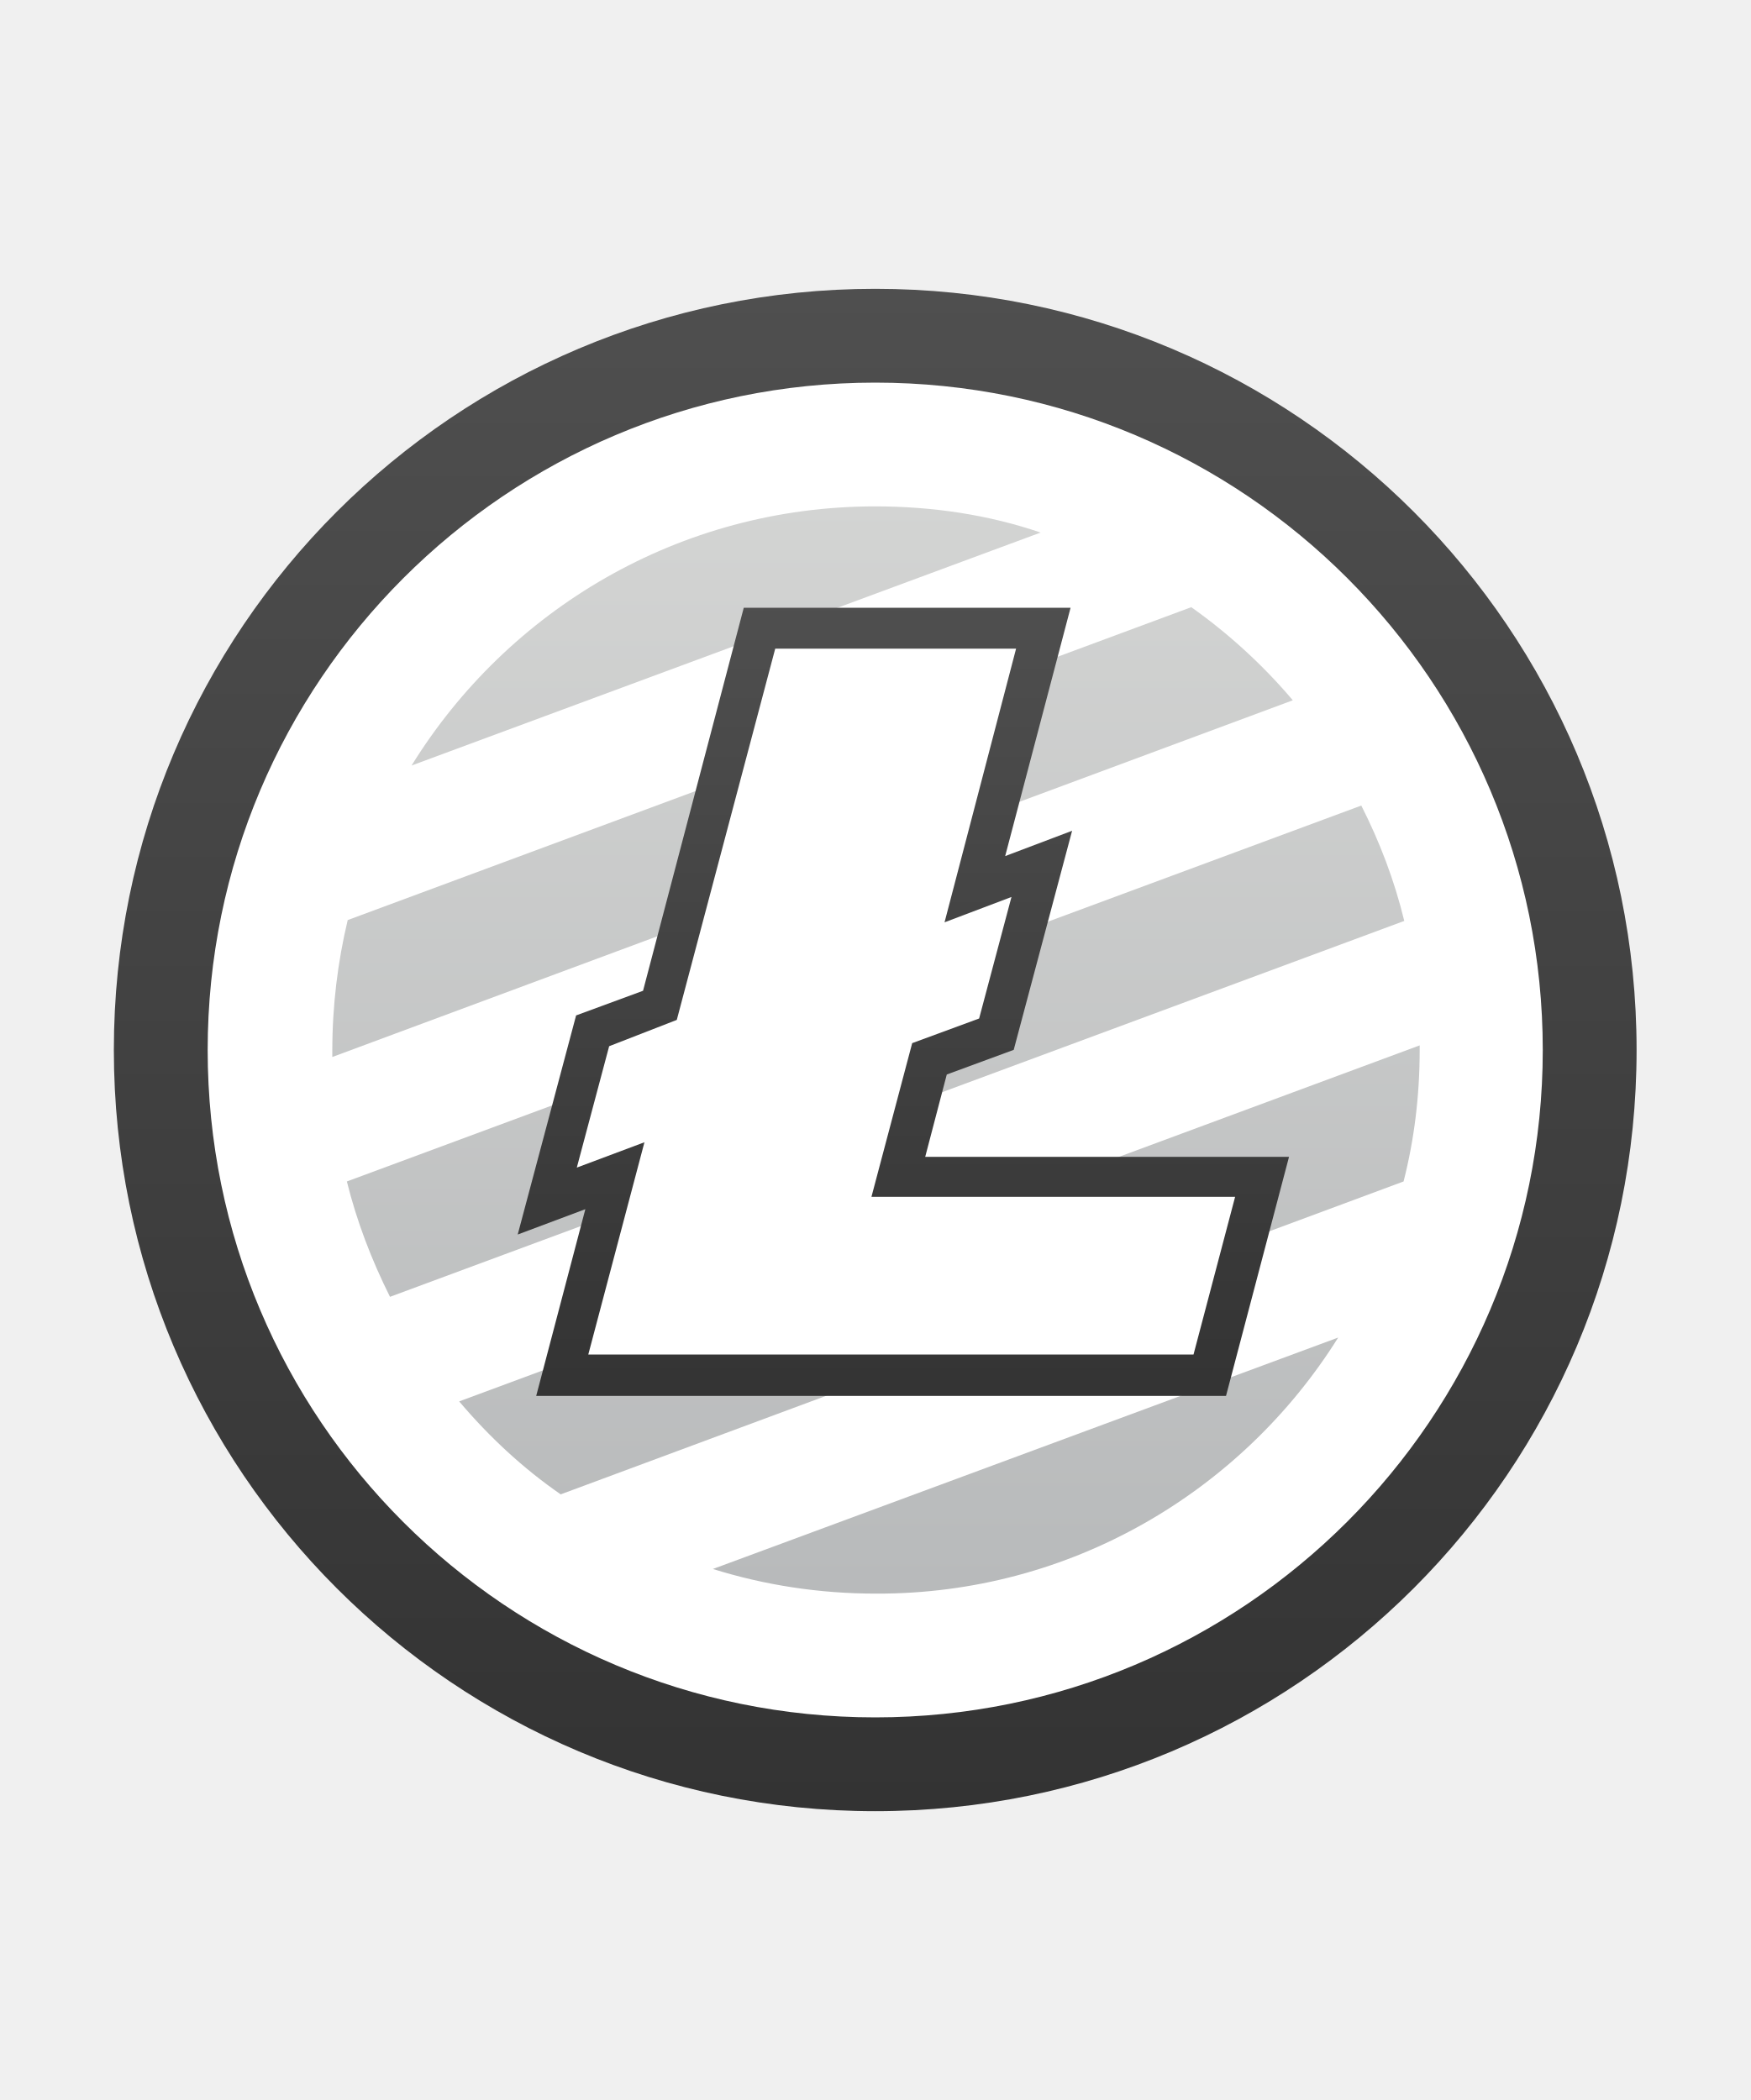
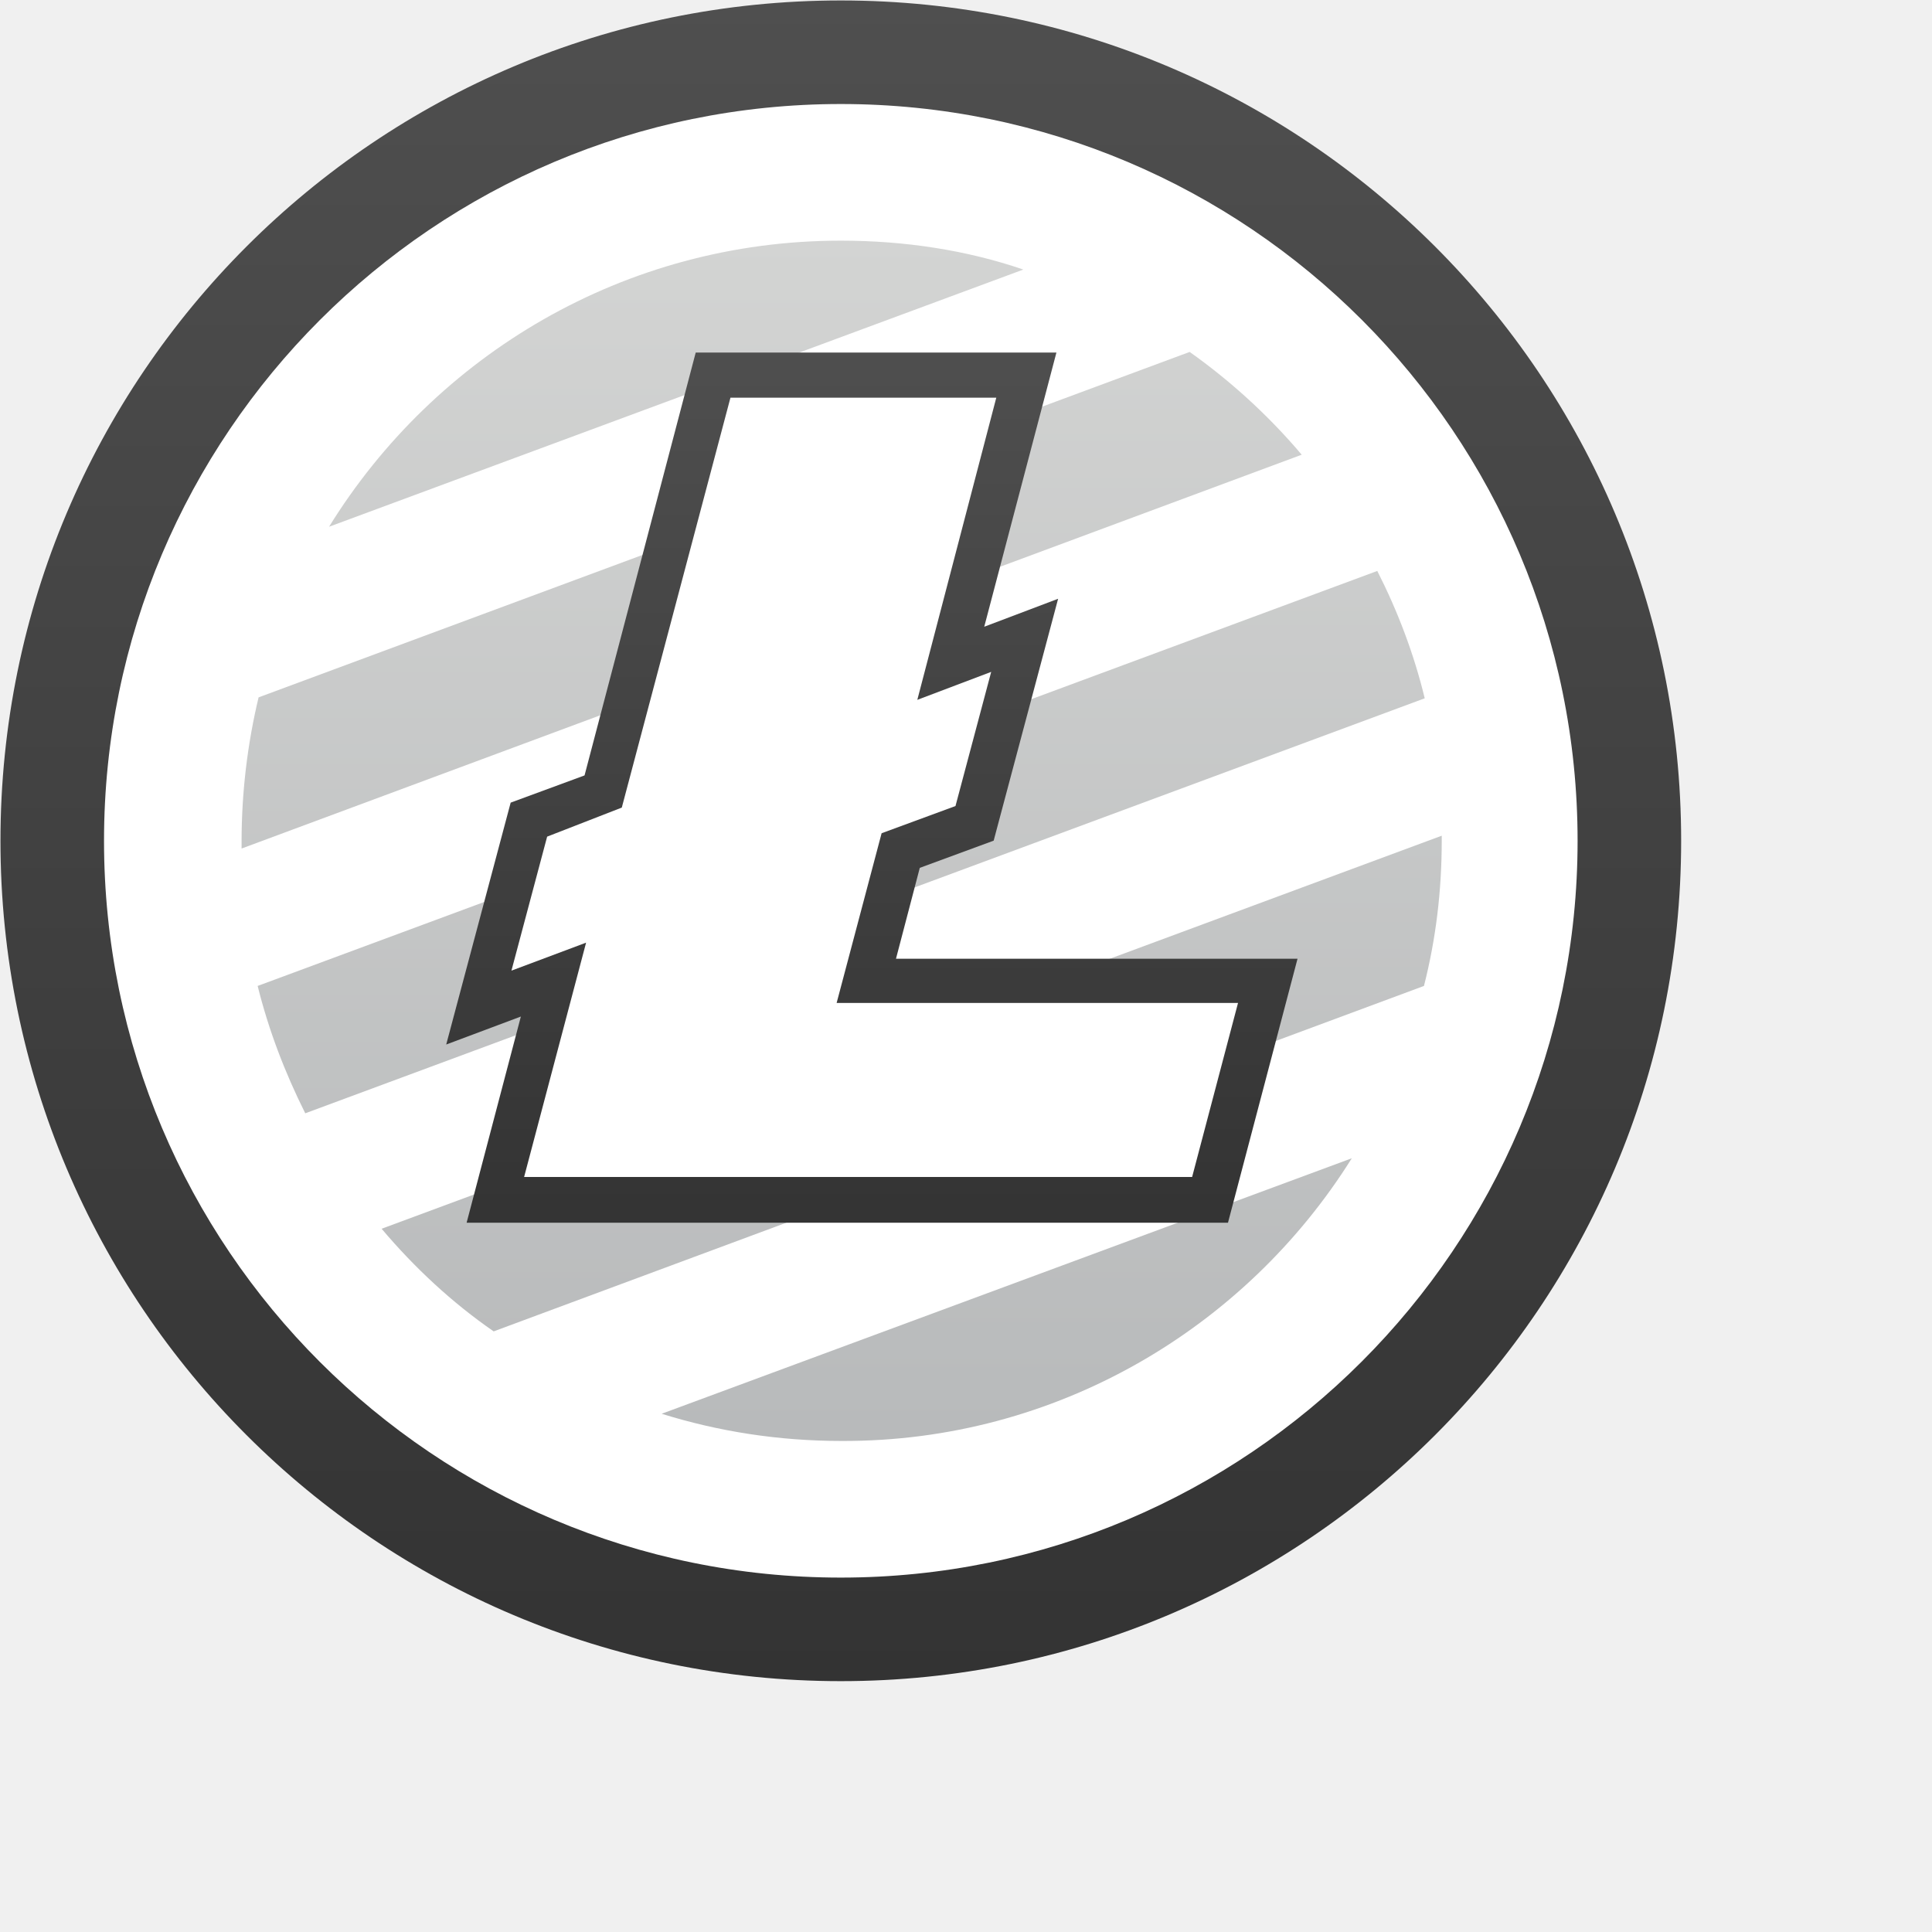
- <svg xmlns="http://www.w3.org/2000/svg" version="1.1" id="Layer_1" x="0px" y="0px" viewBox="0 0 1250 1500" style="enable-background:new 0 0 1250 1500;" xml:space="preserve">
-   <style type="text/css">
- 	.st0{fill:url(#path11087_2_);}
- 	.st1{fill:#FFFFFF;}
- 	.st2{fill:url(#path11093_2_);}
- 	.st3{fill:url(#path11095_2_);}
- 	.st4{fill:url(#path11097_2_);}
- 	.st5{fill:url(#path11099_2_);}
- 	.st6{fill:url(#path11101_2_);}
- 	.st7{fill:url(#path11103_2_);}
- </style>
-   <g id="XMLID_551_">
-     <linearGradient id="path11087_2_" gradientUnits="userSpaceOnUse" x1="1912.694" y1="-961.285" x2="1912.694" y2="-3334.858" gradientTransform="matrix(0.4581 0 0 -0.4581 -251.2052 -235.9138)">
-       <stop offset="0" style="stop-color:#4F4F4F" />
-       <stop offset="1" style="stop-color:#333333" />
+ <svg xmlns="http://www.w3.org/2000/svg" width="1250px" height="1250px" viewBox="0 0 1250 1250" version="1.1">
+   <defs>
+     <linearGradient x1="50%" y1="-0.17%" x2="50%" y2="99.824%" id="linearGradient-1">
+       <stop stop-color="#4F4F4F" offset="0%" />
+       <stop stop-color="#333333" offset="100%" />
    </linearGradient>
-     <path id="path11087_1_" class="st0" d="M1168.7,750c0,300.4-243.3,543.7-543.7,543.7S81.3,1050.4,81.3,750S324.6,206.3,625,206.3   S1168.7,449.6,1168.7,750z" />
-     <path id="path11089_1_" class="st1" d="M1101.7,750c0,263-213.6,476.7-476.7,476.7S148.3,1013.6,148.3,750   c0-263,213.6-476.7,476.7-476.7C888.6,273.3,1101.7,487,1101.7,750z" />
-     <g id="XMLID_552_">
-       <linearGradient id="path11093_2_" gradientUnits="userSpaceOnUse" x1="79306.445" y1="-13763.95" x2="79306.445" y2="-42885.539" gradientTransform="matrix(2.664000e-02 0 0 -2.666000e-02 -1380.363 -9.8716)">
-         <stop offset="0" style="stop-color:#D3D4D3" />
-         <stop offset="1" style="stop-color:#B8BABB" />
-       </linearGradient>
-       <path id="path11093_1_" class="st2" d="M955.6,955.4l-446.5,165.3c36.8,11.5,75.8,17.6,116.4,17.6    C764.5,1138.8,886.9,1065.2,955.6,955.4L955.6,955.4z" />
-       <linearGradient id="path11095_2_" gradientUnits="userSpaceOnUse" x1="76997.672" y1="-13763.95" x2="76997.672" y2="-42885.539" gradientTransform="matrix(2.664000e-02 0 0 -2.666000e-02 -1380.363 -9.8716)">
-         <stop offset="0" style="stop-color:#D3D4D3" />
-         <stop offset="1" style="stop-color:#B8BABB" />
-       </linearGradient>
-       <path id="path11095_1_" class="st3" d="M1013.8,746.7L327.9,1001c21.4,25.3,45.6,47.8,72.5,66.4l601.9-223.5    c7.7-30.2,11.5-61.5,11.5-93.9C1013.8,748.9,1013.8,747.8,1013.8,746.7L1013.8,746.7z" />
-       <linearGradient id="path11097_2_" gradientUnits="userSpaceOnUse" x1="75286.703" y1="-13763.95" x2="75286.703" y2="-42885.539" gradientTransform="matrix(2.664000e-02 0 0 -2.666000e-02 -1380.363 -9.8716)">
-         <stop offset="0" style="stop-color:#D3D4D3" />
-         <stop offset="1" style="stop-color:#B8BABB" />
-       </linearGradient>
-       <path id="path11097_1_" class="st4" d="M972.1,575.4L247.7,843.9c7.1,28.6,17.6,56,30.8,82.4l724.3-268.5    C995.7,628.6,985.2,601.2,972.1,575.4L972.1,575.4z" />
-       <linearGradient id="path11099_2_" gradientUnits="userSpaceOnUse" x1="73596.359" y1="-13763.95" x2="73596.359" y2="-42885.539" gradientTransform="matrix(2.664000e-02 0 0 -2.666000e-02 -1380.363 -9.8716)">
-         <stop offset="0" style="stop-color:#D3D4D3" />
-         <stop offset="1" style="stop-color:#B8BABB" />
-       </linearGradient>
-       <path id="path11099_1_" class="st5" d="M850.7,433.7L248.3,657.2c-7.1,29.7-11,61-11,93.4c0,1.6,0,2.7,0,4.4l685.9-254.8    C901.8,474.9,877.1,452.4,850.7,433.7L850.7,433.7z" />
-       <linearGradient id="path11101_2_" gradientUnits="userSpaceOnUse" x1="71277.273" y1="-13763.95" x2="71277.273" y2="-42885.539" gradientTransform="matrix(2.664000e-02 0 0 -2.666000e-02 -1380.363 -9.8716)">
-         <stop offset="0" style="stop-color:#D3D4D3" />
-         <stop offset="1" style="stop-color:#B8BABB" />
-       </linearGradient>
-       <path id="path11101_1_" class="st6" d="M625,361.7c-140,0-262.5,74.1-331.1,185.1l449.2-166.4C706.3,367.8,666.2,361.7,625,361.7    L625,361.7z" />
+     <linearGradient x1="50.002%" y1="-327.128%" x2="50.002%" y2="97.351%" id="linearGradient-2">
+       <stop stop-color="#D3D4D3" offset="0%" />
+       <stop stop-color="#B8BABB" offset="100%" />
+     </linearGradient>
+     <linearGradient x1="50.001%" y1="-121.492%" x2="50.001%" y2="120.598%" id="linearGradient-3">
+       <stop stop-color="#D3D4D3" offset="0%" />
+       <stop stop-color="#B8BABB" offset="100%" />
+     </linearGradient>
+     <linearGradient x1="50.003%" y1="-62.218%" x2="50.003%" y2="159.036%" id="linearGradient-4">
+       <stop stop-color="#D3D4D3" offset="0%" />
+       <stop stop-color="#B8BABB" offset="100%" />
+     </linearGradient>
+     <linearGradient x1="49.999%" y1="-23.848%" x2="49.999%" y2="217.789%" id="linearGradient-5">
+       <stop stop-color="#D3D4D3" offset="0%" />
+       <stop stop-color="#B8BABB" offset="100%" />
+     </linearGradient>
+     <linearGradient x1="49.992%" y1="-2.498%" x2="49.992%" y2="416.941%" id="linearGradient-6">
+       <stop stop-color="#D3D4D3" offset="0%" />
+       <stop stop-color="#B8BABB" offset="100%" />
+     </linearGradient>
+     <linearGradient x1="49.99%" y1="-1.469%" x2="49.99%" y2="102.064%" id="linearGradient-7">
+       <stop stop-color="#4F4F4F" offset="0%" />
+       <stop stop-color="#333333" offset="100%" />
+     </linearGradient>
+   </defs>
+   <g id="Page-1" stroke="none" stroke-width="1" fill="none" fill-rule="evenodd">
+     <g id="litecoin-logo" fill-rule="nonzero">
+       <path d="M1087.7,544 C1087.7,844.4 844.4,1087.7 544,1087.7 C243.6,1087.7 0.3,844.4 0.3,544 C0.3,243.6 243.6,0.3 544,0.3 C844.4,0.3 1087.7,243.6 1087.7,544 Z" id="path11087_1_" fill="url(#linearGradient-1)" />
+       <path d="M1020.7,544 C1020.7,807 807.1,1020.7 544,1020.7 C280.9,1020.7 67.3,807.6 67.3,544 C67.3,281 280.9,67.3 544,67.3 C807.6,67.3 1020.7,281 1020.7,544 Z" id="path11089_1_" fill="#FFFFFF" />
+       <g id="XMLID_552_" transform="translate(156, 155)">
+         <path d="M718.6,594.4 L272.1,759.7 C308.9,771.2 347.9,777.3 388.5,777.3 C527.5,777.8 649.9,704.2 718.6,594.4 Z" id="path11093_1_" fill="url(#linearGradient-2)" />
+         <path d="M776.8,385.7 L90.9,640 C112.3,665.3 136.5,687.8 163.4,706.4 L765.3,482.9 C773,452.7 776.8,421.4 776.8,389 C776.8,387.9 776.8,386.8 776.8,385.7 Z" id="path11095_1_" fill="url(#linearGradient-3)" />
+         <path d="M735.1,214.4 L10.7,482.9 C17.8,511.5 28.3,538.9 41.5,565.3 L765.8,296.8 C758.7,267.6 748.2,240.2 735.1,214.4 Z" id="path11097_1_" fill="url(#linearGradient-4)" />
+         <path d="M613.7,72.7 L11.3,296.2 C4.2,325.9 0.3,357.2 0.3,389.6 C0.3,391.2 0.3,392.3 0.3,394 L686.2,139.2 C664.8,113.9 640.1,91.4 613.7,72.7 Z" id="path11099_1_" fill="url(#linearGradient-5)" />
+         <path d="M388,0.7 C248,0.7 125.5,74.8 56.9,185.8 L506.1,19.4 C469.3,6.8 429.2,0.7 388,0.7 Z" id="path11101_1_" fill="url(#linearGradient-6)" />
+       </g>
+       <polygon id="path11103_1_" fill="url(#linearGradient-7)" points="450.1 228.2 378.2 501.7 330.4 519.3 288.7 675.8 337 657.7 301.9 791.1 794.5 791.1 839.5 620.3 579.7 620.3 595.1 561.5 642.9 543.9 684.6 387.4 636.8 405.5 683.5 228.1 450.1 228.1" />
+       <polygon id="path11105_1_" fill="#FFFFFF" points="472.6 257.3 402.3 522.5 354 541.3 330.9 628 379.2 609.9 339.1 761.5 771.3 761.5 801 648.9 541.3 648.9 570.4 539.1 618.2 521.5 641.3 434.7 593.5 452.8 644.6 257.3" />
    </g>
-     <linearGradient id="path11103_2_" gradientUnits="userSpaceOnUse" x1="1956.449" y1="-1444.543" x2="1956.449" y2="-2716.943" gradientTransform="matrix(0.4581 0 0 -0.4581 -251.2052 -235.9138)">
-       <stop offset="0" style="stop-color:#4F4F4F" />
-       <stop offset="1" style="stop-color:#333333" />
-     </linearGradient>
-     <path id="path11103_1_" class="st7" d="M531.1,434.2l-71.9,273.5l-47.8,17.6l-41.7,156.5l48.3-18.1l-35.1,133.4h492.6l45-170.8   H660.7l15.4-58.8l47.8-17.6l41.7-156.5l-47.8,18.1l46.7-177.4H531.1z" />
-     <path id="path11105_1_" class="st1" d="M553.6,463.3l-70.3,265.2L435,747.3L411.9,834l48.3-18.1l-40.1,151.6h432.2L882,854.9H622.3   l29.1-109.8l47.8-17.6l23.1-86.8l-47.8,18.1l51.1-195.5L553.6,463.3z" />
  </g>
</svg>
